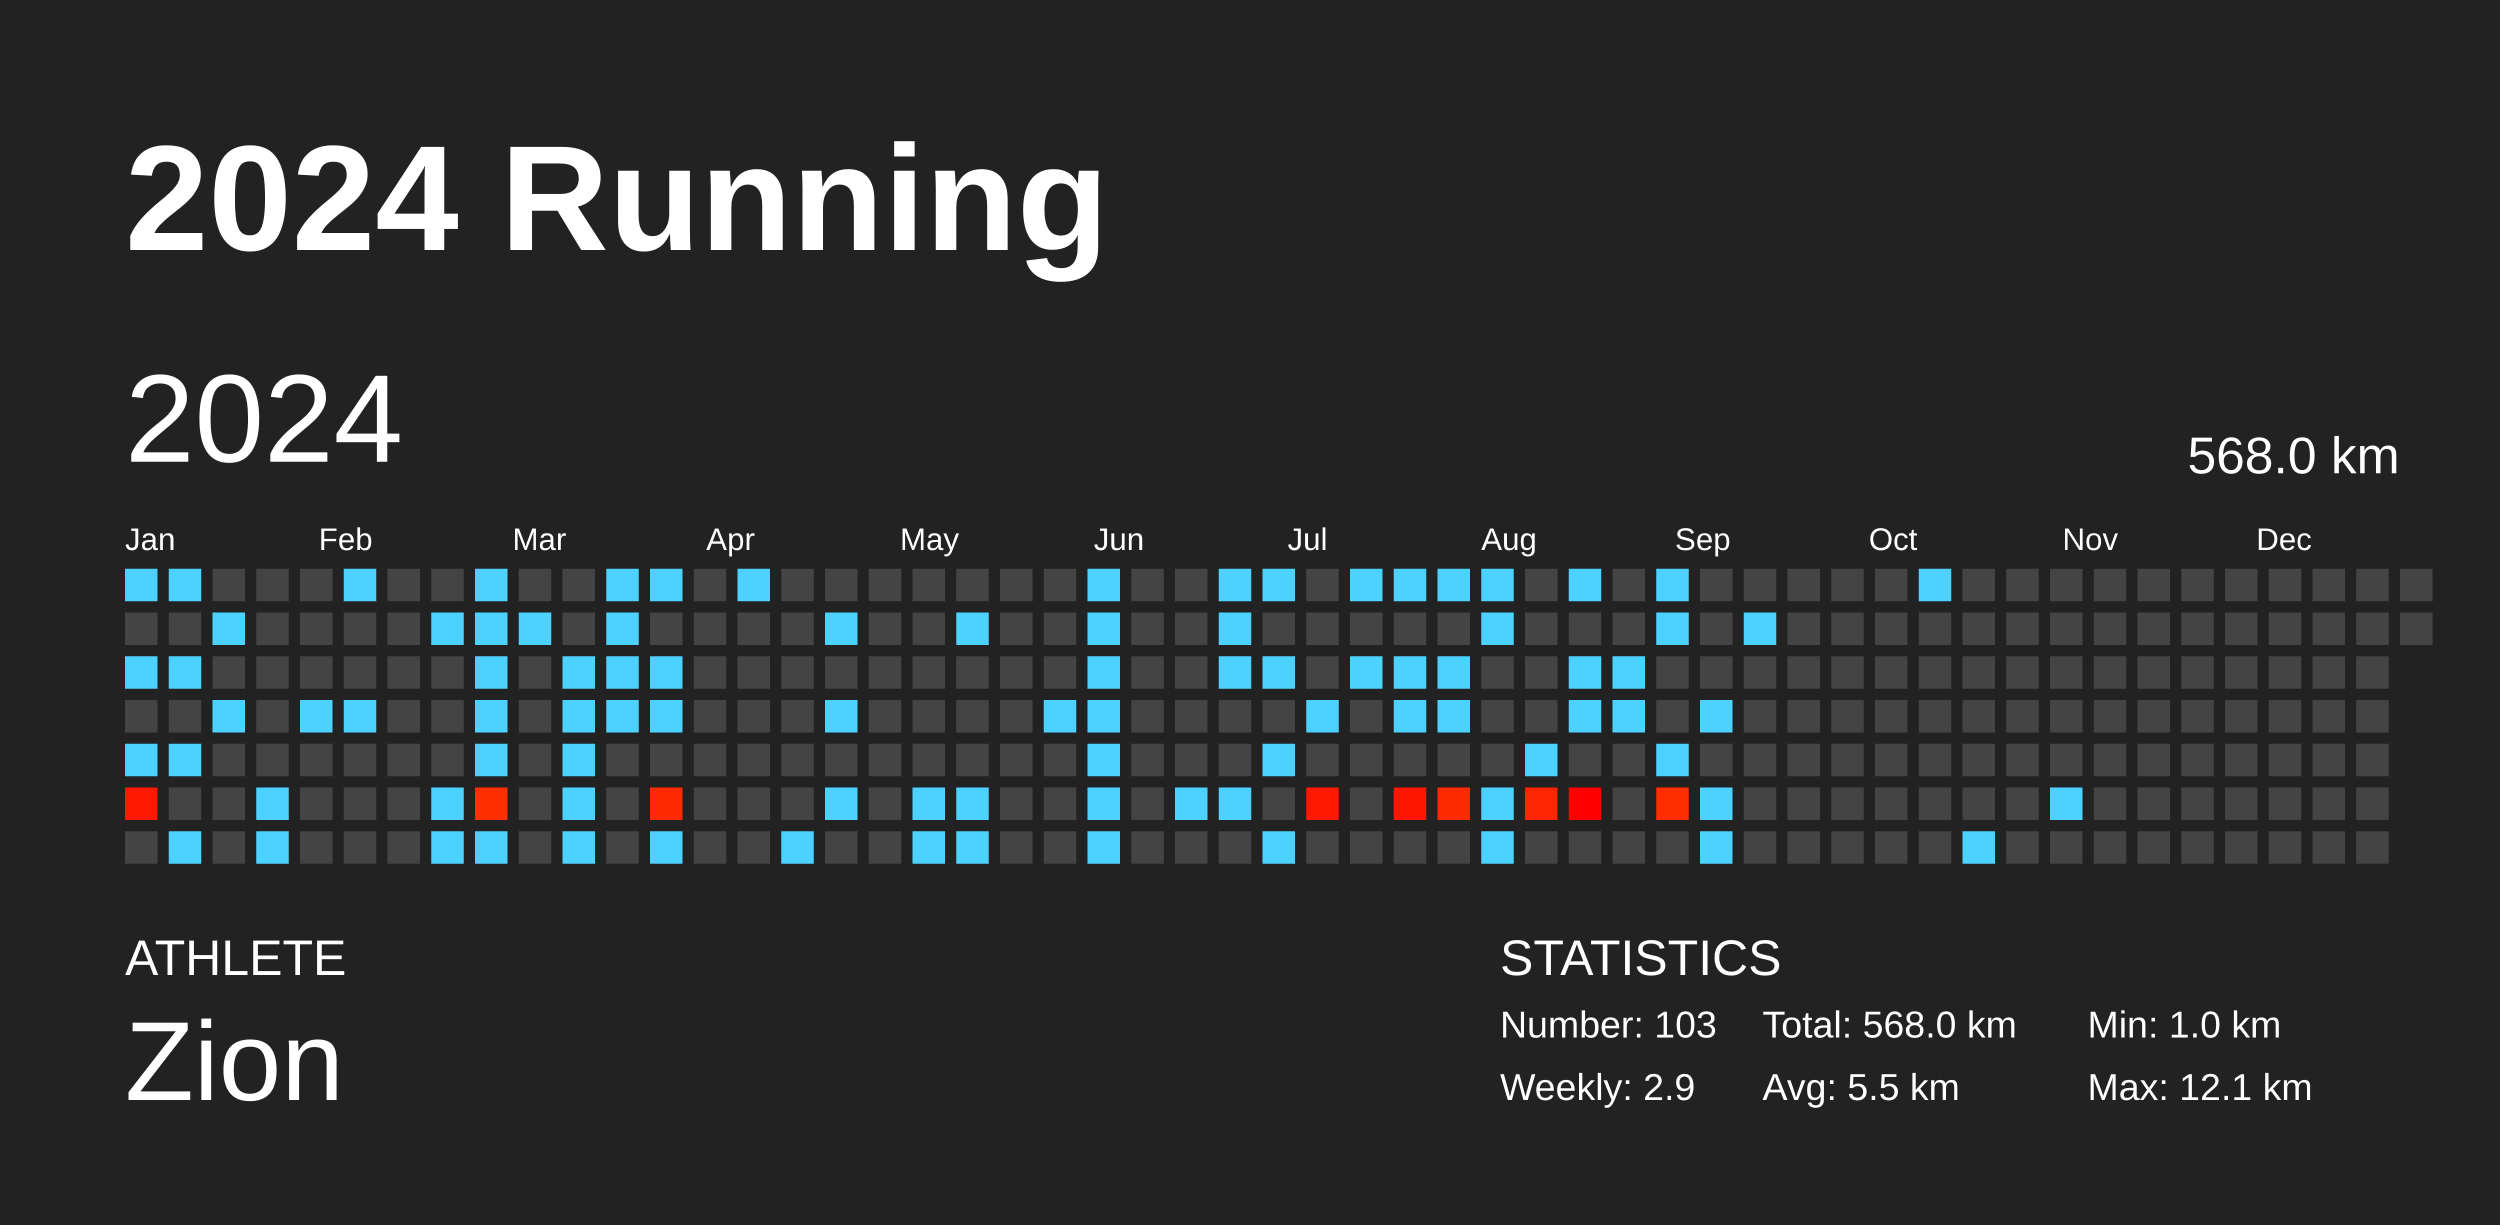
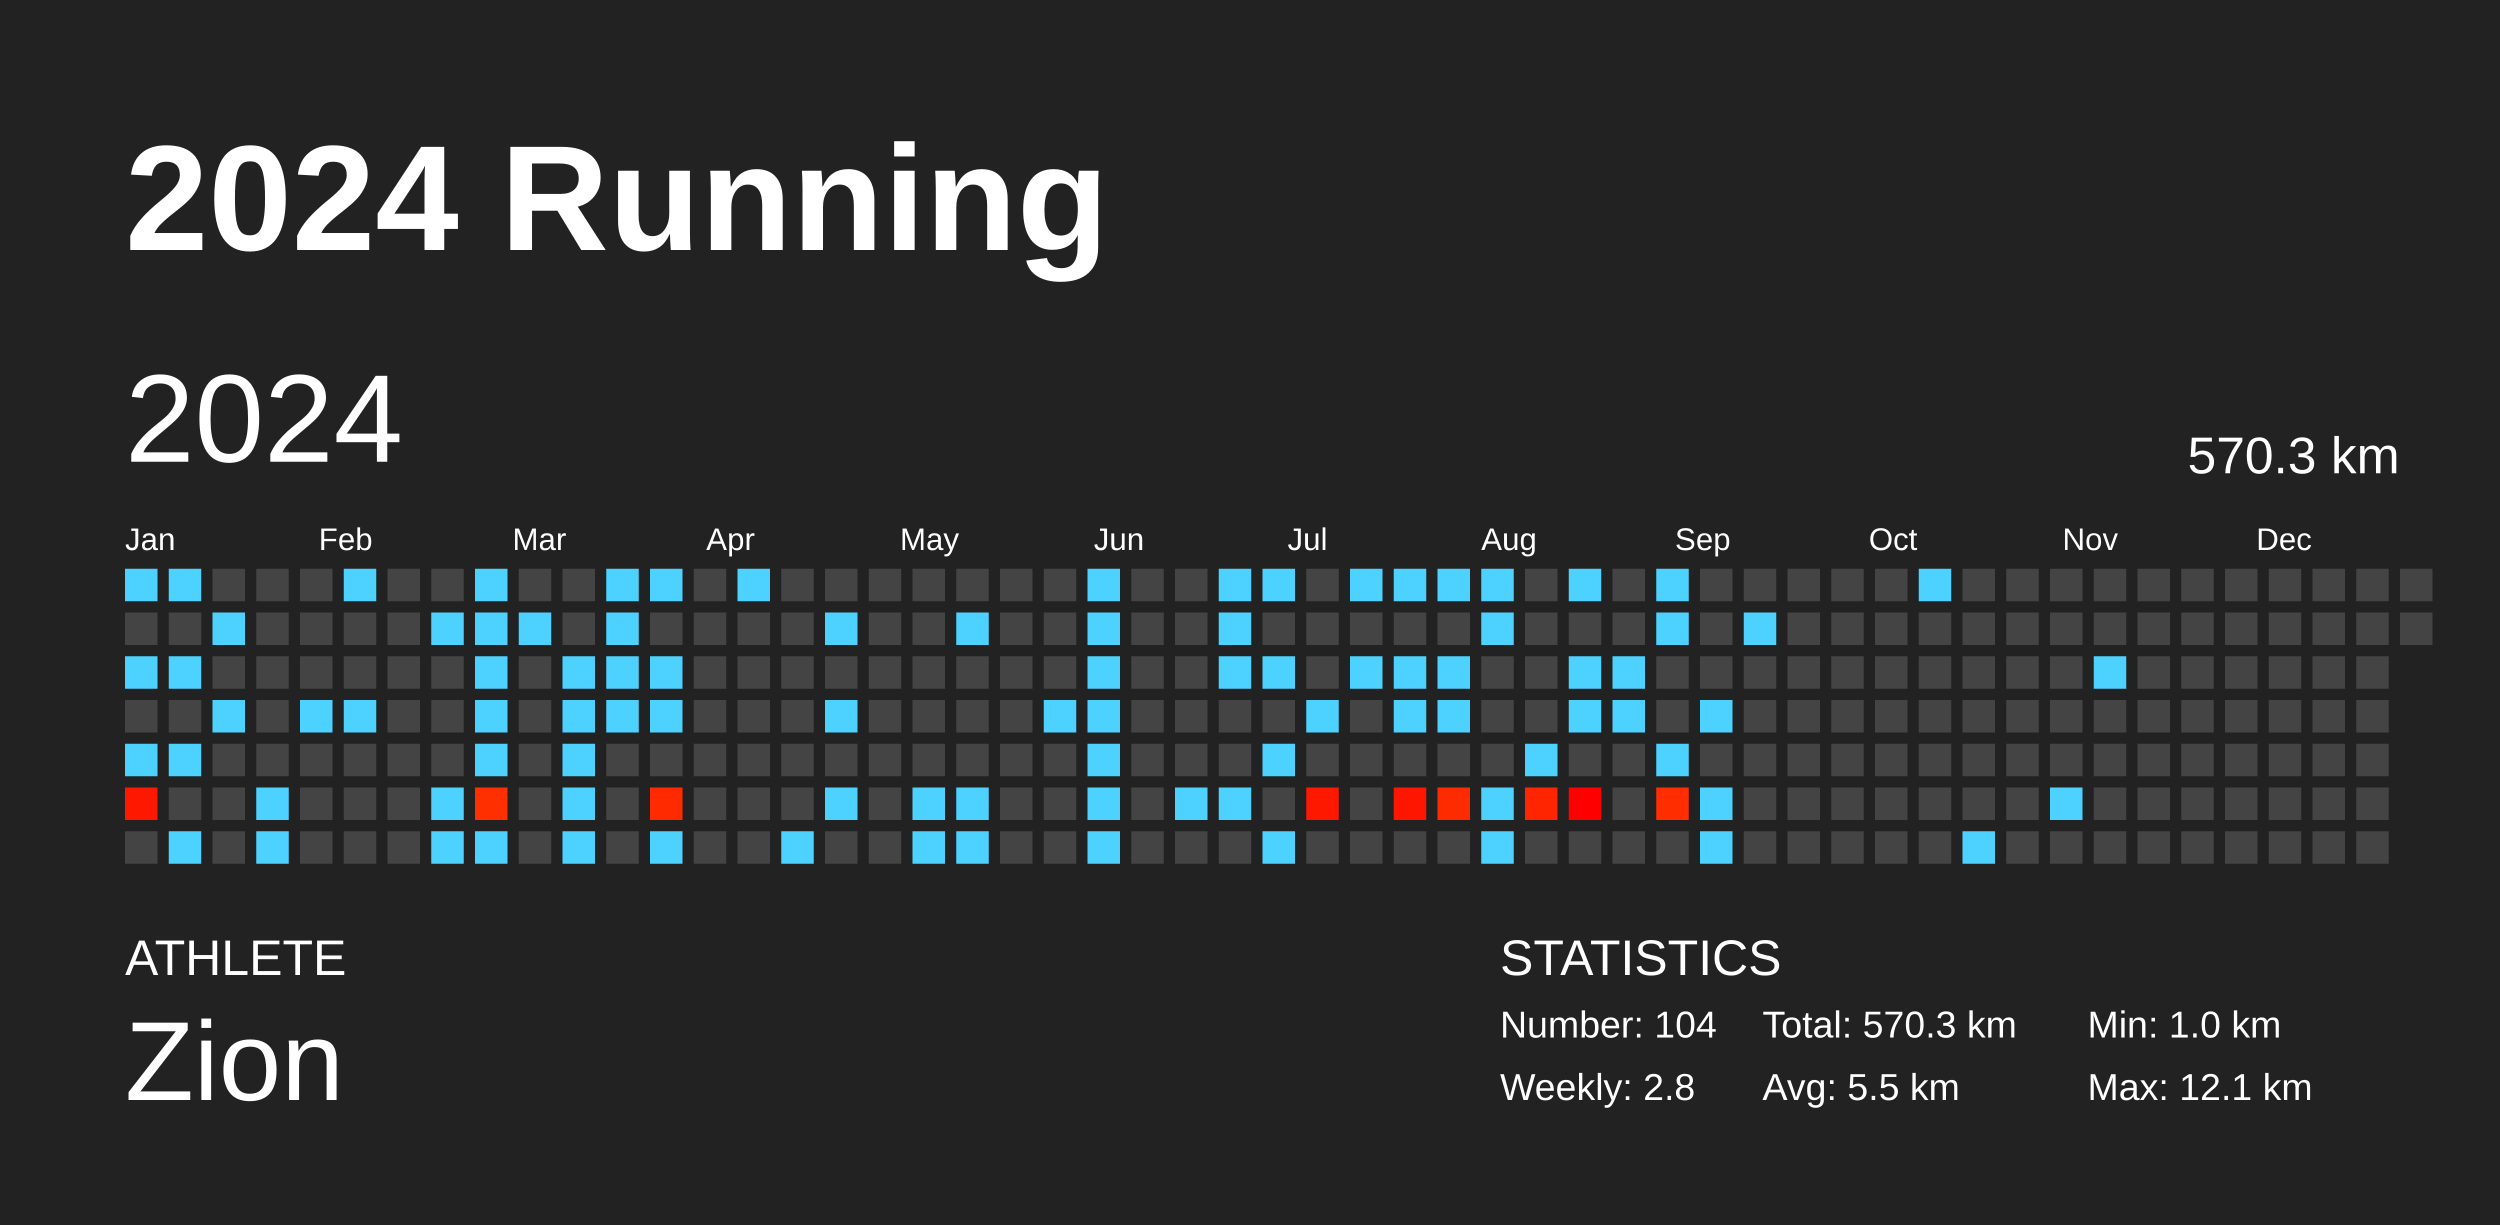
<svg xmlns="http://www.w3.org/2000/svg" baseProfile="full" height="98mm" version="1.1" viewBox="0,0,200,98" width="200mm">
  <defs />
  <rect fill="#222222" height="98" width="200" x="0" y="0" />
  <text fill="#FFFFFF" style="font-size:12px; font-family:Arial; font-weight:bold;" x="10" y="20">2024 Running</text>
  <text fill="#FFFFFF" style="font-size:4px; font-family:Arial" x="10" y="78">ATHLETE</text>
  <text fill="#FFFFFF" style="font-size:9px; font-family:Arial" x="10" y="88">Zion</text>
  <text fill="#FFFFFF" style="font-size:4px; font-family:Arial" x="120" y="78">STATISTICS</text>
-   <text fill="#FFFFFF" style="font-size:3px; font-family:Arial" x="120" y="83">Number: 103</text>
-   <text fill="#FFFFFF" style="font-size:3px; font-family:Arial" x="120" y="88">Weekly: 2.9</text>
-   <text fill="#FFFFFF" style="font-size:3px; font-family:Arial" x="141" y="83">Total: 568.0 km</text>
+   <text fill="#FFFFFF" style="font-size:3px; font-family:Arial" x="120" y="83">Number: 104</text>
+   <text fill="#FFFFFF" style="font-size:3px; font-family:Arial" x="120" y="88">Weekly: 2.8</text>
+   <text fill="#FFFFFF" style="font-size:3px; font-family:Arial" x="141" y="83">Total: 570.3 km</text>
  <text fill="#FFFFFF" style="font-size:3px; font-family:Arial" x="141" y="88">Avg: 5.5 km</text>
  <text fill="#FFFFFF" style="font-size:3px; font-family:Arial" x="167" y="83">Min: 1.0 km</text>
  <text fill="#FFFFFF" style="font-size:3px; font-family:Arial" x="167" y="88">Max: 12.1 km</text>
  <text dominant-baseline="hanging" fill="#FFFFFF" style="font-size:10.0px; font-family:Arial;" x="10" y="30">2024</text>
-   <text dominant-baseline="hanging" fill="#FFFFFF" style="font-size:4.125px; font-family:Arial;" x="175" y="35">568.0 km</text>
+   <text dominant-baseline="hanging" fill="#FFFFFF" style="font-size:4.125px; font-family:Arial;" x="175" y="35">570.3 km</text>
  <text fill="#FFFFFF" style="font-size:2.5px; font-family:Arial" x="10.0" y="44">Jan</text>
  <text fill="#FFFFFF" style="font-size:2.5px; font-family:Arial" x="25.5" y="44">Feb</text>
  <text fill="#FFFFFF" style="font-size:2.5px; font-family:Arial" x="41.0" y="44">Mar</text>
  <text fill="#FFFFFF" style="font-size:2.5px; font-family:Arial" x="56.5" y="44">Apr</text>
  <text fill="#FFFFFF" style="font-size:2.5px; font-family:Arial" x="72.0" y="44">May</text>
  <text fill="#FFFFFF" style="font-size:2.5px; font-family:Arial" x="87.5" y="44">Jun</text>
  <text fill="#FFFFFF" style="font-size:2.5px; font-family:Arial" x="103.0" y="44">Jul</text>
  <text fill="#FFFFFF" style="font-size:2.5px; font-family:Arial" x="118.5" y="44">Aug</text>
  <text fill="#FFFFFF" style="font-size:2.5px; font-family:Arial" x="134.0" y="44">Sep</text>
  <text fill="#FFFFFF" style="font-size:2.5px; font-family:Arial" x="149.5" y="44">Oct</text>
  <text fill="#FFFFFF" style="font-size:2.5px; font-family:Arial" x="165.0" y="44">Nov</text>
  <text fill="#FFFFFF" style="font-size:2.5px; font-family:Arial" x="180.5" y="44">Dec</text>
  <rect fill="#4dd2ff" height="2.6" width="2.6" x="10.0" y="45.5" />
  <rect fill="#444444" height="2.6" width="2.6" x="10.0" y="49.0" />
  <rect fill="#4dd2ff" height="2.6" width="2.6" x="10.0" y="52.5" />
  <rect fill="#444444" height="2.6" width="2.6" x="10.0" y="56.0" />
  <rect fill="#4dd2ff" height="2.6" width="2.6" x="10.0" y="59.5" />
  <rect fill="#ff1800" height="2.6" width="2.6" x="10.0" y="63.0" />
  <rect fill="#444444" height="2.6" width="2.6" x="10.0" y="66.5" />
  <rect fill="#4dd2ff" height="2.6" width="2.6" x="13.5" y="45.5" />
  <rect fill="#444444" height="2.6" width="2.6" x="13.5" y="49.0" />
  <rect fill="#4dd2ff" height="2.6" width="2.6" x="13.5" y="52.5" />
  <rect fill="#444444" height="2.6" width="2.6" x="13.5" y="56.0" />
  <rect fill="#4dd2ff" height="2.6" width="2.6" x="13.5" y="59.5" />
  <rect fill="#444444" height="2.6" width="2.6" x="13.5" y="63.0" />
  <rect fill="#4dd2ff" height="2.6" width="2.6" x="13.5" y="66.5" />
  <rect fill="#444444" height="2.6" width="2.6" x="17.0" y="45.5" />
  <rect fill="#4dd2ff" height="2.6" width="2.6" x="17.0" y="49.0" />
  <rect fill="#444444" height="2.6" width="2.6" x="17.0" y="52.5" />
  <rect fill="#4dd2ff" height="2.6" width="2.6" x="17.0" y="56.0" />
  <rect fill="#444444" height="2.6" width="2.6" x="17.0" y="59.5" />
  <rect fill="#444444" height="2.6" width="2.6" x="17.0" y="63.0" />
  <rect fill="#444444" height="2.6" width="2.6" x="17.0" y="66.5" />
  <rect fill="#444444" height="2.6" width="2.6" x="20.5" y="45.5" />
  <rect fill="#444444" height="2.6" width="2.6" x="20.5" y="49.0" />
  <rect fill="#444444" height="2.6" width="2.6" x="20.5" y="52.5" />
  <rect fill="#444444" height="2.6" width="2.6" x="20.5" y="56.0" />
  <rect fill="#444444" height="2.6" width="2.6" x="20.5" y="59.5" />
  <rect fill="#4dd2ff" height="2.6" width="2.6" x="20.5" y="63.0" />
  <rect fill="#4dd2ff" height="2.6" width="2.6" x="20.5" y="66.5" />
  <rect fill="#444444" height="2.6" width="2.6" x="24.0" y="45.5" />
  <rect fill="#444444" height="2.6" width="2.6" x="24.0" y="49.0" />
  <rect fill="#444444" height="2.6" width="2.6" x="24.0" y="52.5" />
  <rect fill="#4dd2ff" height="2.6" width="2.6" x="24.0" y="56.0" />
  <rect fill="#444444" height="2.6" width="2.6" x="24.0" y="59.5" />
  <rect fill="#444444" height="2.6" width="2.6" x="24.0" y="63.0" />
  <rect fill="#444444" height="2.6" width="2.6" x="24.0" y="66.5" />
  <rect fill="#4dd2ff" height="2.6" width="2.6" x="27.5" y="45.5" />
  <rect fill="#444444" height="2.6" width="2.6" x="27.5" y="49.0" />
  <rect fill="#444444" height="2.6" width="2.6" x="27.5" y="52.5" />
  <rect fill="#4dd2ff" height="2.6" width="2.6" x="27.5" y="56.0" />
  <rect fill="#444444" height="2.6" width="2.6" x="27.5" y="59.5" />
  <rect fill="#444444" height="2.6" width="2.6" x="27.5" y="63.0" />
  <rect fill="#444444" height="2.6" width="2.6" x="27.5" y="66.5" />
  <rect fill="#444444" height="2.6" width="2.6" x="31.0" y="45.5" />
  <rect fill="#444444" height="2.6" width="2.6" x="31.0" y="49.0" />
  <rect fill="#444444" height="2.6" width="2.6" x="31.0" y="52.5" />
  <rect fill="#444444" height="2.6" width="2.6" x="31.0" y="56.0" />
  <rect fill="#444444" height="2.6" width="2.6" x="31.0" y="59.5" />
  <rect fill="#444444" height="2.6" width="2.6" x="31.0" y="63.0" />
  <rect fill="#444444" height="2.6" width="2.6" x="31.0" y="66.5" />
  <rect fill="#444444" height="2.6" width="2.6" x="34.5" y="45.5" />
  <rect fill="#4dd2ff" height="2.6" width="2.6" x="34.5" y="49.0" />
  <rect fill="#444444" height="2.6" width="2.6" x="34.5" y="52.5" />
  <rect fill="#444444" height="2.6" width="2.6" x="34.5" y="56.0" />
  <rect fill="#444444" height="2.6" width="2.6" x="34.5" y="59.5" />
  <rect fill="#4dd2ff" height="2.6" width="2.6" x="34.5" y="63.0" />
  <rect fill="#4dd2ff" height="2.6" width="2.6" x="34.5" y="66.5" />
  <rect fill="#4dd2ff" height="2.6" width="2.6" x="38.0" y="45.5" />
  <rect fill="#4dd2ff" height="2.6" width="2.6" x="38.0" y="49.0" />
  <rect fill="#4dd2ff" height="2.6" width="2.6" x="38.0" y="52.5" />
  <rect fill="#4dd2ff" height="2.6" width="2.6" x="38.0" y="56.0" />
  <rect fill="#4dd2ff" height="2.6" width="2.6" x="38.0" y="59.5" />
  <rect fill="#ff2f00" height="2.6" width="2.6" x="38.0" y="63.0" />
  <rect fill="#4dd2ff" height="2.6" width="2.6" x="38.0" y="66.5" />
  <rect fill="#444444" height="2.6" width="2.6" x="41.5" y="45.5" />
  <rect fill="#4dd2ff" height="2.6" width="2.6" x="41.5" y="49.0" />
  <rect fill="#444444" height="2.6" width="2.6" x="41.5" y="52.5" />
  <rect fill="#444444" height="2.6" width="2.6" x="41.5" y="56.0" />
  <rect fill="#444444" height="2.6" width="2.6" x="41.5" y="59.5" />
  <rect fill="#444444" height="2.6" width="2.6" x="41.5" y="63.0" />
  <rect fill="#444444" height="2.6" width="2.6" x="41.5" y="66.5" />
  <rect fill="#444444" height="2.6" width="2.6" x="45.0" y="45.5" />
  <rect fill="#444444" height="2.6" width="2.6" x="45.0" y="49.0" />
  <rect fill="#4dd2ff" height="2.6" width="2.6" x="45.0" y="52.5" />
  <rect fill="#4dd2ff" height="2.6" width="2.6" x="45.0" y="56.0" />
  <rect fill="#4dd2ff" height="2.6" width="2.6" x="45.0" y="59.5" />
  <rect fill="#4dd2ff" height="2.6" width="2.6" x="45.0" y="63.0" />
  <rect fill="#4dd2ff" height="2.6" width="2.6" x="45.0" y="66.5" />
  <rect fill="#4dd2ff" height="2.6" width="2.6" x="48.5" y="45.5" />
  <rect fill="#4dd2ff" height="2.6" width="2.6" x="48.5" y="49.0" />
  <rect fill="#4dd2ff" height="2.6" width="2.6" x="48.5" y="52.5" />
  <rect fill="#4dd2ff" height="2.6" width="2.6" x="48.5" y="56.0" />
  <rect fill="#444444" height="2.6" width="2.6" x="48.5" y="59.5" />
  <rect fill="#444444" height="2.6" width="2.6" x="48.5" y="63.0" />
  <rect fill="#444444" height="2.6" width="2.6" x="48.5" y="66.5" />
  <rect fill="#4dd2ff" height="2.6" width="2.6" x="52.0" y="45.5" />
  <rect fill="#444444" height="2.6" width="2.6" x="52.0" y="49.0" />
  <rect fill="#4dd2ff" height="2.6" width="2.6" x="52.0" y="52.5" />
  <rect fill="#4dd2ff" height="2.6" width="2.6" x="52.0" y="56.0" />
  <rect fill="#444444" height="2.6" width="2.6" x="52.0" y="59.5" />
  <rect fill="#ff2a00" height="2.6" width="2.6" x="52.0" y="63.0" />
  <rect fill="#4dd2ff" height="2.6" width="2.6" x="52.0" y="66.5" />
  <rect fill="#444444" height="2.6" width="2.6" x="55.5" y="45.5" />
  <rect fill="#444444" height="2.6" width="2.6" x="55.5" y="49.0" />
  <rect fill="#444444" height="2.6" width="2.6" x="55.5" y="52.5" />
  <rect fill="#444444" height="2.6" width="2.6" x="55.5" y="56.0" />
  <rect fill="#444444" height="2.6" width="2.6" x="55.5" y="59.5" />
  <rect fill="#444444" height="2.6" width="2.6" x="55.5" y="63.0" />
  <rect fill="#444444" height="2.6" width="2.6" x="55.5" y="66.5" />
  <rect fill="#4dd2ff" height="2.6" width="2.6" x="59.0" y="45.5" />
  <rect fill="#444444" height="2.6" width="2.6" x="59.0" y="49.0" />
  <rect fill="#444444" height="2.6" width="2.6" x="59.0" y="52.5" />
  <rect fill="#444444" height="2.6" width="2.6" x="59.0" y="56.0" />
  <rect fill="#444444" height="2.6" width="2.6" x="59.0" y="59.5" />
  <rect fill="#444444" height="2.6" width="2.6" x="59.0" y="63.0" />
  <rect fill="#444444" height="2.6" width="2.6" x="59.0" y="66.5" />
  <rect fill="#444444" height="2.6" width="2.6" x="62.5" y="45.5" />
  <rect fill="#444444" height="2.6" width="2.6" x="62.5" y="49.0" />
  <rect fill="#444444" height="2.6" width="2.6" x="62.5" y="52.5" />
  <rect fill="#444444" height="2.6" width="2.6" x="62.5" y="56.0" />
  <rect fill="#444444" height="2.6" width="2.6" x="62.5" y="59.5" />
  <rect fill="#444444" height="2.6" width="2.6" x="62.5" y="63.0" />
  <rect fill="#4dd2ff" height="2.6" width="2.6" x="62.5" y="66.5" />
  <rect fill="#444444" height="2.6" width="2.6" x="66.0" y="45.5" />
  <rect fill="#4dd2ff" height="2.6" width="2.6" x="66.0" y="49.0" />
  <rect fill="#444444" height="2.6" width="2.6" x="66.0" y="52.5" />
  <rect fill="#4dd2ff" height="2.6" width="2.6" x="66.0" y="56.0" />
  <rect fill="#444444" height="2.6" width="2.6" x="66.0" y="59.5" />
  <rect fill="#4dd2ff" height="2.6" width="2.6" x="66.0" y="63.0" />
  <rect fill="#444444" height="2.6" width="2.6" x="66.0" y="66.5" />
  <rect fill="#444444" height="2.6" width="2.6" x="69.5" y="45.5" />
  <rect fill="#444444" height="2.6" width="2.6" x="69.5" y="49.0" />
  <rect fill="#444444" height="2.6" width="2.6" x="69.5" y="52.5" />
  <rect fill="#444444" height="2.6" width="2.6" x="69.5" y="56.0" />
  <rect fill="#444444" height="2.6" width="2.6" x="69.5" y="59.5" />
  <rect fill="#444444" height="2.6" width="2.6" x="69.5" y="63.0" />
  <rect fill="#444444" height="2.6" width="2.6" x="69.5" y="66.5" />
  <rect fill="#444444" height="2.6" width="2.6" x="73.0" y="45.5" />
  <rect fill="#444444" height="2.6" width="2.6" x="73.0" y="49.0" />
  <rect fill="#444444" height="2.6" width="2.6" x="73.0" y="52.5" />
  <rect fill="#444444" height="2.6" width="2.6" x="73.0" y="56.0" />
  <rect fill="#444444" height="2.6" width="2.6" x="73.0" y="59.5" />
  <rect fill="#4dd2ff" height="2.6" width="2.6" x="73.0" y="63.0" />
  <rect fill="#4dd2ff" height="2.6" width="2.6" x="73.0" y="66.5" />
  <rect fill="#444444" height="2.6" width="2.6" x="76.5" y="45.5" />
  <rect fill="#4dd2ff" height="2.6" width="2.6" x="76.5" y="49.0" />
  <rect fill="#444444" height="2.6" width="2.6" x="76.5" y="52.5" />
  <rect fill="#444444" height="2.6" width="2.6" x="76.5" y="56.0" />
  <rect fill="#444444" height="2.6" width="2.6" x="76.5" y="59.5" />
  <rect fill="#4dd2ff" height="2.6" width="2.6" x="76.5" y="63.0" />
  <rect fill="#4dd2ff" height="2.6" width="2.6" x="76.5" y="66.5" />
  <rect fill="#444444" height="2.6" width="2.6" x="80.0" y="45.5" />
  <rect fill="#444444" height="2.6" width="2.6" x="80.0" y="49.0" />
  <rect fill="#444444" height="2.6" width="2.6" x="80.0" y="52.5" />
  <rect fill="#444444" height="2.6" width="2.6" x="80.0" y="56.0" />
  <rect fill="#444444" height="2.6" width="2.6" x="80.0" y="59.5" />
  <rect fill="#444444" height="2.6" width="2.6" x="80.0" y="63.0" />
  <rect fill="#444444" height="2.6" width="2.6" x="80.0" y="66.5" />
  <rect fill="#444444" height="2.6" width="2.6" x="83.5" y="45.5" />
  <rect fill="#444444" height="2.6" width="2.6" x="83.5" y="49.0" />
  <rect fill="#444444" height="2.6" width="2.6" x="83.5" y="52.5" />
  <rect fill="#4dd2ff" height="2.6" width="2.6" x="83.5" y="56.0" />
  <rect fill="#444444" height="2.6" width="2.6" x="83.5" y="59.5" />
  <rect fill="#444444" height="2.6" width="2.6" x="83.5" y="63.0" />
  <rect fill="#444444" height="2.6" width="2.6" x="83.5" y="66.5" />
  <rect fill="#4dd2ff" height="2.6" width="2.6" x="87.0" y="45.5" />
  <rect fill="#4dd2ff" height="2.6" width="2.6" x="87.0" y="49.0" />
  <rect fill="#4dd2ff" height="2.6" width="2.6" x="87.0" y="52.5" />
  <rect fill="#4dd2ff" height="2.6" width="2.6" x="87.0" y="56.0" />
  <rect fill="#4dd2ff" height="2.6" width="2.6" x="87.0" y="59.5" />
  <rect fill="#4dd2ff" height="2.6" width="2.6" x="87.0" y="63.0" />
  <rect fill="#4dd2ff" height="2.6" width="2.6" x="87.0" y="66.5" />
  <rect fill="#444444" height="2.6" width="2.6" x="90.5" y="45.5" />
  <rect fill="#444444" height="2.6" width="2.6" x="90.5" y="49.0" />
  <rect fill="#444444" height="2.6" width="2.6" x="90.5" y="52.5" />
  <rect fill="#444444" height="2.6" width="2.6" x="90.5" y="56.0" />
  <rect fill="#444444" height="2.6" width="2.6" x="90.5" y="59.5" />
  <rect fill="#444444" height="2.6" width="2.6" x="90.5" y="63.0" />
  <rect fill="#444444" height="2.6" width="2.6" x="90.5" y="66.5" />
  <rect fill="#444444" height="2.6" width="2.6" x="94.0" y="45.5" />
  <rect fill="#444444" height="2.6" width="2.6" x="94.0" y="49.0" />
  <rect fill="#444444" height="2.6" width="2.6" x="94.0" y="52.5" />
  <rect fill="#444444" height="2.6" width="2.6" x="94.0" y="56.0" />
  <rect fill="#444444" height="2.6" width="2.6" x="94.0" y="59.5" />
  <rect fill="#4dd2ff" height="2.6" width="2.6" x="94.0" y="63.0" />
  <rect fill="#444444" height="2.6" width="2.6" x="94.0" y="66.5" />
  <rect fill="#4dd2ff" height="2.6" width="2.6" x="97.5" y="45.5" />
  <rect fill="#4dd2ff" height="2.6" width="2.6" x="97.5" y="49.0" />
  <rect fill="#4dd2ff" height="2.6" width="2.6" x="97.5" y="52.5" />
  <rect fill="#444444" height="2.6" width="2.6" x="97.5" y="56.0" />
  <rect fill="#444444" height="2.6" width="2.6" x="97.5" y="59.5" />
  <rect fill="#4dd2ff" height="2.6" width="2.6" x="97.5" y="63.0" />
  <rect fill="#444444" height="2.6" width="2.6" x="97.5" y="66.5" />
  <rect fill="#4dd2ff" height="2.6" width="2.6" x="101.0" y="45.5" />
  <rect fill="#444444" height="2.6" width="2.6" x="101.0" y="49.0" />
  <rect fill="#4dd2ff" height="2.6" width="2.6" x="101.0" y="52.5" />
  <rect fill="#444444" height="2.6" width="2.6" x="101.0" y="56.0" />
  <rect fill="#4dd2ff" height="2.6" width="2.6" x="101.0" y="59.5" />
  <rect fill="#444444" height="2.6" width="2.6" x="101.0" y="63.0" />
  <rect fill="#4dd2ff" height="2.6" width="2.6" x="101.0" y="66.5" />
  <rect fill="#444444" height="2.6" width="2.6" x="104.5" y="45.5" />
  <rect fill="#444444" height="2.6" width="2.6" x="104.5" y="49.0" />
  <rect fill="#444444" height="2.6" width="2.6" x="104.5" y="52.5" />
  <rect fill="#4dd2ff" height="2.6" width="2.6" x="104.5" y="56.0" />
  <rect fill="#444444" height="2.6" width="2.6" x="104.5" y="59.5" />
  <rect fill="#ff1800" height="2.6" width="2.6" x="104.5" y="63.0" />
  <rect fill="#444444" height="2.6" width="2.6" x="104.5" y="66.5" />
  <rect fill="#4dd2ff" height="2.6" width="2.6" x="108.0" y="45.5" />
  <rect fill="#444444" height="2.6" width="2.6" x="108.0" y="49.0" />
  <rect fill="#4dd2ff" height="2.6" width="2.6" x="108.0" y="52.5" />
  <rect fill="#444444" height="2.6" width="2.6" x="108.0" y="56.0" />
  <rect fill="#444444" height="2.6" width="2.6" x="108.0" y="59.5" />
  <rect fill="#444444" height="2.6" width="2.6" x="108.0" y="63.0" />
  <rect fill="#444444" height="2.6" width="2.6" x="108.0" y="66.5" />
  <rect fill="#4dd2ff" height="2.6" width="2.6" x="111.5" y="45.5" />
  <rect fill="#444444" height="2.6" width="2.6" x="111.5" y="49.0" />
  <rect fill="#4dd2ff" height="2.6" width="2.6" x="111.5" y="52.5" />
  <rect fill="#4dd2ff" height="2.6" width="2.6" x="111.5" y="56.0" />
  <rect fill="#444444" height="2.6" width="2.6" x="111.5" y="59.5" />
  <rect fill="#ff1600" height="2.6" width="2.6" x="111.5" y="63.0" />
  <rect fill="#444444" height="2.6" width="2.6" x="111.5" y="66.5" />
  <rect fill="#4dd2ff" height="2.6" width="2.6" x="115.0" y="45.5" />
  <rect fill="#444444" height="2.6" width="2.6" x="115.0" y="49.0" />
  <rect fill="#4dd2ff" height="2.6" width="2.6" x="115.0" y="52.5" />
  <rect fill="#4dd2ff" height="2.6" width="2.6" x="115.0" y="56.0" />
  <rect fill="#444444" height="2.6" width="2.6" x="115.0" y="59.5" />
  <rect fill="#ff2b00" height="2.6" width="2.6" x="115.0" y="63.0" />
  <rect fill="#444444" height="2.6" width="2.6" x="115.0" y="66.5" />
  <rect fill="#4dd2ff" height="2.6" width="2.6" x="118.5" y="45.5" />
  <rect fill="#4dd2ff" height="2.6" width="2.6" x="118.5" y="49.0" />
  <rect fill="#444444" height="2.6" width="2.6" x="118.5" y="52.5" />
  <rect fill="#444444" height="2.6" width="2.6" x="118.5" y="56.0" />
  <rect fill="#444444" height="2.6" width="2.6" x="118.5" y="59.5" />
  <rect fill="#4dd2ff" height="2.6" width="2.6" x="118.5" y="63.0" />
  <rect fill="#4dd2ff" height="2.6" width="2.6" x="118.5" y="66.5" />
  <rect fill="#444444" height="2.6" width="2.6" x="122.0" y="45.5" />
  <rect fill="#444444" height="2.6" width="2.6" x="122.0" y="49.0" />
  <rect fill="#444444" height="2.6" width="2.6" x="122.0" y="52.5" />
  <rect fill="#444444" height="2.6" width="2.6" x="122.0" y="56.0" />
  <rect fill="#4dd2ff" height="2.6" width="2.6" x="122.0" y="59.5" />
  <rect fill="#ff2500" height="2.6" width="2.6" x="122.0" y="63.0" />
  <rect fill="#444444" height="2.6" width="2.6" x="122.0" y="66.5" />
  <rect fill="#4dd2ff" height="2.6" width="2.6" x="125.5" y="45.5" />
  <rect fill="#444444" height="2.6" width="2.6" x="125.5" y="49.0" />
  <rect fill="#4dd2ff" height="2.6" width="2.6" x="125.5" y="52.5" />
  <rect fill="#4dd2ff" height="2.6" width="2.6" x="125.5" y="56.0" />
  <rect fill="#444444" height="2.6" width="2.6" x="125.5" y="59.5" />
  <rect fill="#ff0000" height="2.6" width="2.6" x="125.5" y="63.0" />
  <rect fill="#444444" height="2.6" width="2.6" x="125.5" y="66.5" />
  <rect fill="#444444" height="2.6" width="2.6" x="129.0" y="45.5" />
  <rect fill="#444444" height="2.6" width="2.6" x="129.0" y="49.0" />
  <rect fill="#4dd2ff" height="2.6" width="2.6" x="129.0" y="52.5" />
  <rect fill="#4dd2ff" height="2.6" width="2.6" x="129.0" y="56.0" />
  <rect fill="#444444" height="2.6" width="2.6" x="129.0" y="59.5" />
  <rect fill="#444444" height="2.6" width="2.6" x="129.0" y="63.0" />
  <rect fill="#444444" height="2.6" width="2.6" x="129.0" y="66.5" />
  <rect fill="#4dd2ff" height="2.6" width="2.6" x="132.5" y="45.5" />
  <rect fill="#4dd2ff" height="2.6" width="2.6" x="132.5" y="49.0" />
  <rect fill="#444444" height="2.6" width="2.6" x="132.5" y="52.5" />
  <rect fill="#444444" height="2.6" width="2.6" x="132.5" y="56.0" />
  <rect fill="#4dd2ff" height="2.6" width="2.6" x="132.5" y="59.5" />
  <rect fill="#ff2d00" height="2.6" width="2.6" x="132.5" y="63.0" />
  <rect fill="#444444" height="2.6" width="2.6" x="132.5" y="66.5" />
  <rect fill="#444444" height="2.6" width="2.6" x="136.0" y="45.5" />
  <rect fill="#444444" height="2.6" width="2.6" x="136.0" y="49.0" />
  <rect fill="#444444" height="2.6" width="2.6" x="136.0" y="52.5" />
  <rect fill="#4dd2ff" height="2.6" width="2.6" x="136.0" y="56.0" />
  <rect fill="#444444" height="2.6" width="2.6" x="136.0" y="59.5" />
  <rect fill="#4dd2ff" height="2.6" width="2.6" x="136.0" y="63.0" />
  <rect fill="#4dd2ff" height="2.6" width="2.6" x="136.0" y="66.5" />
  <rect fill="#444444" height="2.6" width="2.6" x="139.5" y="45.5" />
  <rect fill="#4dd2ff" height="2.6" width="2.6" x="139.5" y="49.0" />
  <rect fill="#444444" height="2.6" width="2.6" x="139.5" y="52.5" />
  <rect fill="#444444" height="2.6" width="2.6" x="139.5" y="56.0" />
  <rect fill="#444444" height="2.6" width="2.6" x="139.5" y="59.5" />
  <rect fill="#444444" height="2.6" width="2.6" x="139.5" y="63.0" />
  <rect fill="#444444" height="2.6" width="2.6" x="139.5" y="66.5" />
  <rect fill="#444444" height="2.6" width="2.6" x="143.0" y="45.5" />
  <rect fill="#444444" height="2.6" width="2.6" x="143.0" y="49.0" />
  <rect fill="#444444" height="2.6" width="2.6" x="143.0" y="52.5" />
  <rect fill="#444444" height="2.6" width="2.6" x="143.0" y="56.0" />
  <rect fill="#444444" height="2.6" width="2.6" x="143.0" y="59.5" />
  <rect fill="#444444" height="2.6" width="2.6" x="143.0" y="63.0" />
  <rect fill="#444444" height="2.6" width="2.6" x="143.0" y="66.5" />
  <rect fill="#444444" height="2.6" width="2.6" x="146.5" y="45.5" />
  <rect fill="#444444" height="2.6" width="2.6" x="146.5" y="49.0" />
  <rect fill="#444444" height="2.6" width="2.6" x="146.5" y="52.5" />
  <rect fill="#444444" height="2.6" width="2.6" x="146.5" y="56.0" />
  <rect fill="#444444" height="2.6" width="2.6" x="146.5" y="59.5" />
  <rect fill="#444444" height="2.6" width="2.6" x="146.5" y="63.0" />
  <rect fill="#444444" height="2.6" width="2.6" x="146.5" y="66.5" />
  <rect fill="#444444" height="2.6" width="2.6" x="150.0" y="45.5" />
  <rect fill="#444444" height="2.6" width="2.6" x="150.0" y="49.0" />
  <rect fill="#444444" height="2.6" width="2.6" x="150.0" y="52.5" />
  <rect fill="#444444" height="2.6" width="2.6" x="150.0" y="56.0" />
  <rect fill="#444444" height="2.6" width="2.6" x="150.0" y="59.5" />
  <rect fill="#444444" height="2.6" width="2.6" x="150.0" y="63.0" />
  <rect fill="#444444" height="2.6" width="2.6" x="150.0" y="66.5" />
  <rect fill="#4dd2ff" height="2.6" width="2.6" x="153.5" y="45.5" />
  <rect fill="#444444" height="2.6" width="2.6" x="153.5" y="49.0" />
  <rect fill="#444444" height="2.6" width="2.6" x="153.5" y="52.5" />
  <rect fill="#444444" height="2.6" width="2.6" x="153.5" y="56.0" />
  <rect fill="#444444" height="2.6" width="2.6" x="153.5" y="59.5" />
  <rect fill="#444444" height="2.6" width="2.6" x="153.5" y="63.0" />
  <rect fill="#444444" height="2.6" width="2.6" x="153.5" y="66.5" />
  <rect fill="#444444" height="2.6" width="2.6" x="157.0" y="45.5" />
  <rect fill="#444444" height="2.6" width="2.6" x="157.0" y="49.0" />
  <rect fill="#444444" height="2.6" width="2.6" x="157.0" y="52.5" />
  <rect fill="#444444" height="2.6" width="2.6" x="157.0" y="56.0" />
  <rect fill="#444444" height="2.6" width="2.6" x="157.0" y="59.5" />
  <rect fill="#444444" height="2.6" width="2.6" x="157.0" y="63.0" />
  <rect fill="#4dd2ff" height="2.6" width="2.6" x="157.0" y="66.5" />
  <rect fill="#444444" height="2.6" width="2.6" x="160.5" y="45.5" />
  <rect fill="#444444" height="2.6" width="2.6" x="160.5" y="49.0" />
  <rect fill="#444444" height="2.6" width="2.6" x="160.5" y="52.5" />
  <rect fill="#444444" height="2.6" width="2.6" x="160.5" y="56.0" />
  <rect fill="#444444" height="2.6" width="2.6" x="160.5" y="59.5" />
  <rect fill="#444444" height="2.6" width="2.6" x="160.5" y="63.0" />
  <rect fill="#444444" height="2.6" width="2.6" x="160.5" y="66.5" />
  <rect fill="#444444" height="2.6" width="2.6" x="164.0" y="45.5" />
  <rect fill="#444444" height="2.6" width="2.6" x="164.0" y="49.0" />
  <rect fill="#444444" height="2.6" width="2.6" x="164.0" y="52.5" />
  <rect fill="#444444" height="2.6" width="2.6" x="164.0" y="56.0" />
  <rect fill="#444444" height="2.6" width="2.6" x="164.0" y="59.5" />
  <rect fill="#4dd2ff" height="2.6" width="2.6" x="164.0" y="63.0" />
  <rect fill="#444444" height="2.6" width="2.6" x="164.0" y="66.5" />
  <rect fill="#444444" height="2.6" width="2.6" x="167.5" y="45.5" />
  <rect fill="#444444" height="2.6" width="2.6" x="167.5" y="49.0" />
-   <rect fill="#444444" height="2.6" width="2.6" x="167.5" y="52.5" />
+   <rect fill="#4dd2ff" height="2.6" width="2.6" x="167.5" y="52.5" />
  <rect fill="#444444" height="2.6" width="2.6" x="167.5" y="56.0" />
  <rect fill="#444444" height="2.6" width="2.6" x="167.5" y="59.5" />
  <rect fill="#444444" height="2.6" width="2.6" x="167.5" y="63.0" />
  <rect fill="#444444" height="2.6" width="2.6" x="167.5" y="66.5" />
  <rect fill="#444444" height="2.6" width="2.6" x="171.0" y="45.5" />
  <rect fill="#444444" height="2.6" width="2.6" x="171.0" y="49.0" />
  <rect fill="#444444" height="2.6" width="2.6" x="171.0" y="52.5" />
  <rect fill="#444444" height="2.6" width="2.6" x="171.0" y="56.0" />
  <rect fill="#444444" height="2.6" width="2.6" x="171.0" y="59.5" />
  <rect fill="#444444" height="2.6" width="2.6" x="171.0" y="63.0" />
  <rect fill="#444444" height="2.6" width="2.6" x="171.0" y="66.5" />
  <rect fill="#444444" height="2.6" width="2.6" x="174.5" y="45.5" />
  <rect fill="#444444" height="2.6" width="2.6" x="174.5" y="49.0" />
  <rect fill="#444444" height="2.6" width="2.6" x="174.5" y="52.5" />
  <rect fill="#444444" height="2.6" width="2.6" x="174.5" y="56.0" />
  <rect fill="#444444" height="2.6" width="2.6" x="174.5" y="59.5" />
  <rect fill="#444444" height="2.6" width="2.6" x="174.5" y="63.0" />
  <rect fill="#444444" height="2.6" width="2.6" x="174.5" y="66.5" />
  <rect fill="#444444" height="2.6" width="2.6" x="178.0" y="45.5" />
  <rect fill="#444444" height="2.6" width="2.6" x="178.0" y="49.0" />
  <rect fill="#444444" height="2.6" width="2.6" x="178.0" y="52.5" />
  <rect fill="#444444" height="2.6" width="2.6" x="178.0" y="56.0" />
  <rect fill="#444444" height="2.6" width="2.6" x="178.0" y="59.5" />
  <rect fill="#444444" height="2.6" width="2.6" x="178.0" y="63.0" />
  <rect fill="#444444" height="2.6" width="2.6" x="178.0" y="66.5" />
  <rect fill="#444444" height="2.6" width="2.6" x="181.5" y="45.5" />
  <rect fill="#444444" height="2.6" width="2.6" x="181.5" y="49.0" />
  <rect fill="#444444" height="2.6" width="2.6" x="181.5" y="52.5" />
  <rect fill="#444444" height="2.6" width="2.6" x="181.5" y="56.0" />
  <rect fill="#444444" height="2.6" width="2.6" x="181.5" y="59.5" />
  <rect fill="#444444" height="2.6" width="2.6" x="181.5" y="63.0" />
  <rect fill="#444444" height="2.6" width="2.6" x="181.5" y="66.5" />
  <rect fill="#444444" height="2.6" width="2.6" x="185.0" y="45.5" />
  <rect fill="#444444" height="2.6" width="2.6" x="185.0" y="49.0" />
  <rect fill="#444444" height="2.6" width="2.6" x="185.0" y="52.5" />
  <rect fill="#444444" height="2.6" width="2.6" x="185.0" y="56.0" />
  <rect fill="#444444" height="2.6" width="2.6" x="185.0" y="59.5" />
  <rect fill="#444444" height="2.6" width="2.6" x="185.0" y="63.0" />
  <rect fill="#444444" height="2.6" width="2.6" x="185.0" y="66.5" />
  <rect fill="#444444" height="2.6" width="2.6" x="188.5" y="45.5" />
  <rect fill="#444444" height="2.6" width="2.6" x="188.5" y="49.0" />
  <rect fill="#444444" height="2.6" width="2.6" x="188.5" y="52.5" />
  <rect fill="#444444" height="2.6" width="2.6" x="188.5" y="56.0" />
  <rect fill="#444444" height="2.6" width="2.6" x="188.5" y="59.5" />
  <rect fill="#444444" height="2.6" width="2.6" x="188.5" y="63.0" />
  <rect fill="#444444" height="2.6" width="2.6" x="188.5" y="66.5" />
  <rect fill="#444444" height="2.6" width="2.6" x="192.0" y="45.5" />
  <rect fill="#444444" height="2.6" width="2.6" x="192.0" y="49.0" />
</svg>
